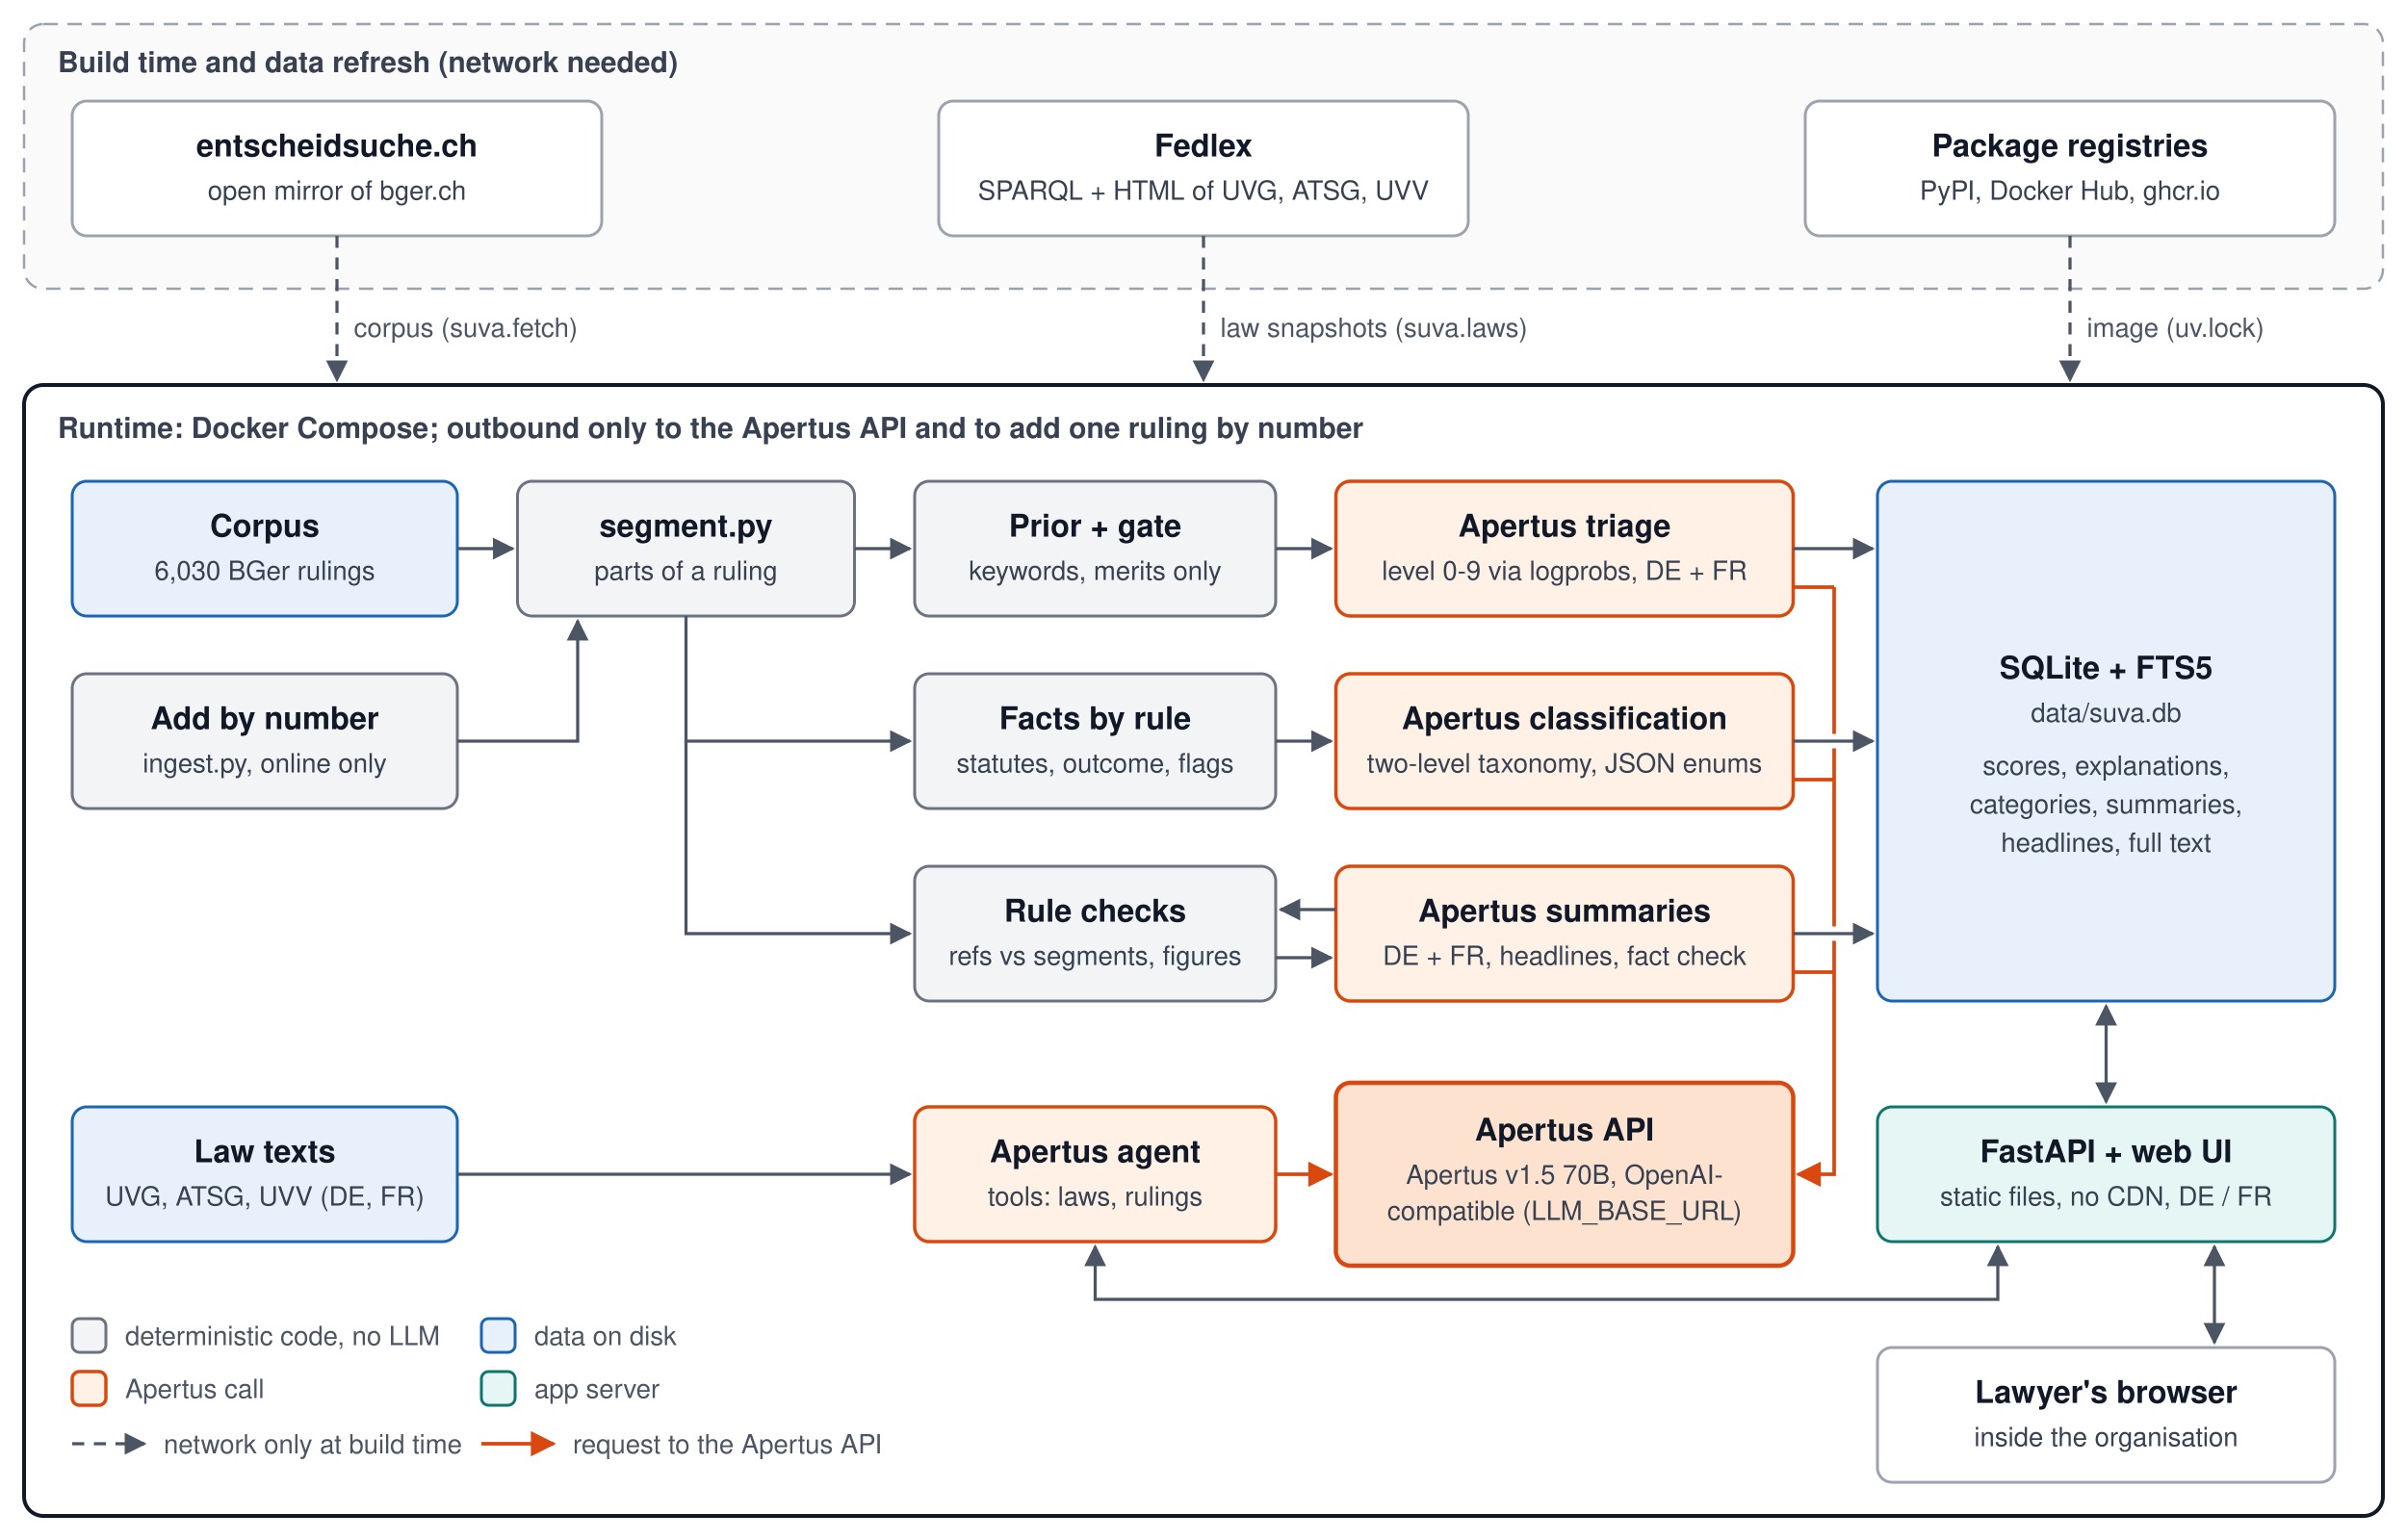
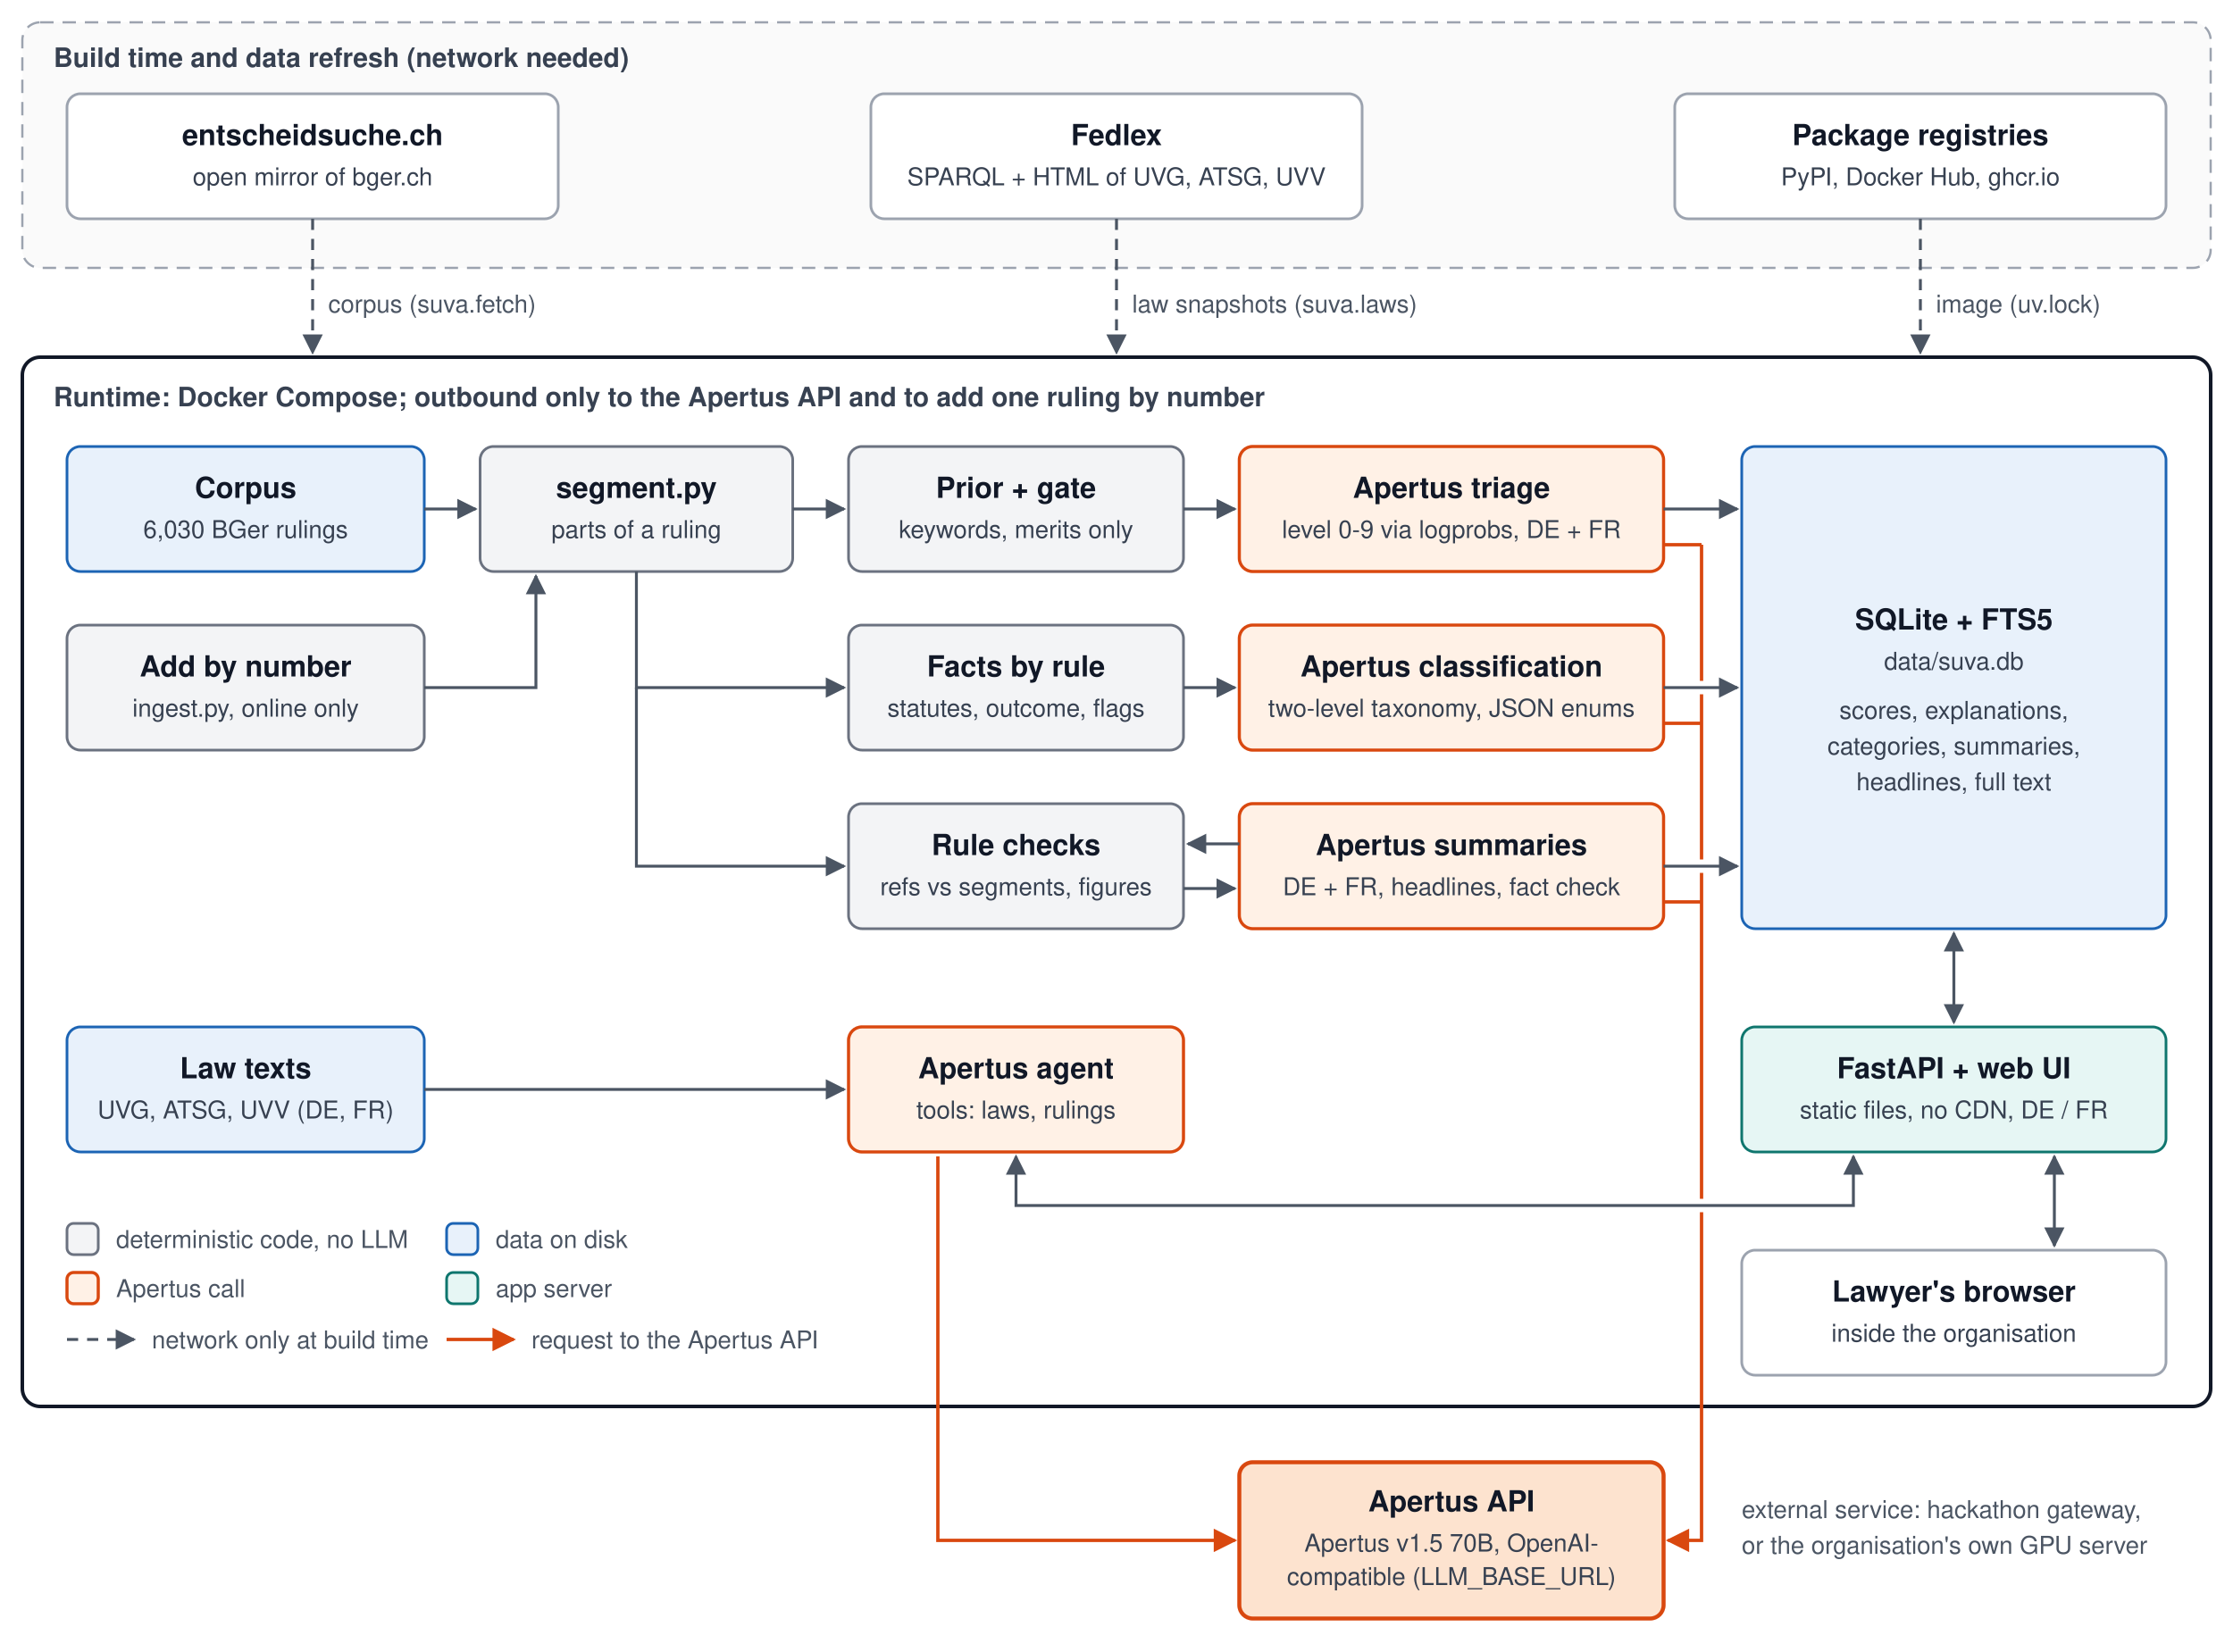
- <svg xmlns="http://www.w3.org/2000/svg" viewBox="0 0 1000 640" width="1000" height="640" font-family="Helvetica, Arial, sans-serif">
+ <svg xmlns="http://www.w3.org/2000/svg" viewBox="0 0 1000 740" width="1000" height="740" font-family="Helvetica, Arial, sans-serif">
  <defs>
    <marker id="arrow" viewBox="0 0 10 10" refX="9" refY="5" markerWidth="7" markerHeight="7" orient="auto-start-reverse">
      <path d="M0,0 L10,5 L0,10 z" fill="#4b5563" />
    </marker>
    <marker id="arrow-llm" viewBox="0 0 10 10" refX="9" refY="5" markerWidth="7" markerHeight="7" orient="auto-start-reverse">
      <path d="M0,0 L10,5 L0,10 z" fill="#d9480f" />
    </marker>
  </defs>
  <style>
    .t { font-size: 13px; font-weight: 700; fill: #111827; text-anchor: middle; }
    .s { font-size: 11px; fill: #374151; text-anchor: middle; }
    .lbl { font-size: 11px; fill: #4b5563; }
    .group { font-size: 12px; font-weight: 700; fill: #374151; }
    .rule { fill: #f3f4f6; stroke: #6b7280; stroke-width: 1.2; }
    .llm { fill: #fff1e6; stroke: #d9480f; stroke-width: 1.4; }
    .store { fill: #e8f1fb; stroke: #1c64b4; stroke-width: 1.2; }
    .app { fill: #e6f6f4; stroke: #0f766e; stroke-width: 1.2; }
    .ext { fill: #ffffff; stroke: #9ca3af; stroke-width: 1.2; }
    .edge { stroke: #4b5563; stroke-width: 1.3; fill: none; marker-end: url(#arrow); }
    .halo { stroke: #ffffff; stroke-width: 6; fill: none; }
    .api { stroke: #d9480f; stroke-width: 1.5; fill: none; }
    .apiend { stroke: #d9480f; stroke-width: 1.5; fill: none; marker-end: url(#arrow-llm); }
    .in { stroke: #4b5563; stroke-width: 1.3; fill: none; stroke-dasharray: 5 4; marker-end: url(#arrow); }
  </style>
-   <rect x="0" y="0" width="1000" height="640" fill="#ffffff" />
+   <rect x="0" y="0" width="1000" height="740" fill="#ffffff" />
  <rect x="10" y="10" width="980" height="110" rx="8" fill="#fafafa" stroke="#9ca3af" stroke-dasharray="6 4" />
  <text x="24" y="30" class="group">Build time and data refresh (network needed)</text>
  <rect x="30" y="42" width="220" height="56" rx="6" class="ext" />
  <text x="140" y="65" class="t">entscheidsuche.ch</text>
  <text x="140" y="83" class="s">open mirror of bger.ch</text>
  <rect x="390" y="42" width="220" height="56" rx="6" class="ext" />
  <text x="500" y="65" class="t">Fedlex</text>
  <text x="500" y="83" class="s">SPARQL + HTML of UVG, ATSG, UVV</text>
  <rect x="750" y="42" width="220" height="56" rx="6" class="ext" />
  <text x="860" y="65" class="t">Package registries</text>
  <text x="860" y="83" class="s">PyPI, Docker Hub, ghcr.io</text>
  <path d="M140 98 V158" class="in" />
  <text x="147" y="140" class="lbl">corpus (suva.fetch)</text>
  <path d="M500 98 V158" class="in" />
  <text x="507" y="140" class="lbl">law snapshots (suva.laws)</text>
  <path d="M860 98 V158" class="in" />
  <text x="867" y="140" class="lbl">image (uv.lock)</text>
  <rect x="10" y="160" width="980" height="470" rx="8" fill="#ffffff" stroke="#111827" stroke-width="1.6" />
  <text x="24" y="182" class="group">Runtime: Docker Compose; outbound only to the Apertus API and to add one ruling by number</text>
  <rect x="30" y="200" width="160" height="56" rx="6" class="store" />
  <text x="110" y="223" class="t">Corpus</text>
  <text x="110" y="241" class="s">6,030 BGer rulings</text>
  <rect x="30" y="280" width="160" height="56" rx="6" class="rule" />
  <text x="110" y="303" class="t">Add by number</text>
  <text x="110" y="321" class="s">ingest.py, online only</text>
  <rect x="215" y="200" width="140" height="56" rx="6" class="rule" />
  <text x="285" y="223" class="t">segment.py</text>
  <text x="285" y="241" class="s">parts of a ruling</text>
  <rect x="380" y="200" width="150" height="56" rx="6" class="rule" />
  <text x="455" y="223" class="t">Prior + gate</text>
  <text x="455" y="241" class="s">keywords, merits only</text>
  <rect x="380" y="280" width="150" height="56" rx="6" class="rule" />
  <text x="455" y="303" class="t">Facts by rule</text>
  <text x="455" y="321" class="s">statutes, outcome, flags</text>
  <rect x="380" y="360" width="150" height="56" rx="6" class="rule" />
  <text x="455" y="383" class="t">Rule checks</text>
  <text x="455" y="401" class="s">refs vs segments, figures</text>
  <rect x="555" y="200" width="190" height="56" rx="6" class="llm" />
  <text x="650" y="223" class="t">Apertus triage</text>
  <text x="650" y="241" class="s">level 0-9 via logprobs, DE + FR</text>
  <rect x="555" y="280" width="190" height="56" rx="6" class="llm" />
  <text x="650" y="303" class="t">Apertus classification</text>
  <text x="650" y="321" class="s">two-level taxonomy, JSON enums</text>
  <rect x="555" y="360" width="190" height="56" rx="6" class="llm" />
  <text x="650" y="383" class="t">Apertus summaries</text>
  <text x="650" y="401" class="s">DE + FR, headlines, fact check</text>
  <rect x="780" y="200" width="190" height="216" rx="6" class="store" />
  <text x="875" y="282" class="t">SQLite + FTS5</text>
  <text x="875" y="300" class="s">data/suva.db</text>
  <text x="875" y="322" class="s">scores, explanations,</text>
  <text x="875" y="338" class="s">categories, summaries,</text>
  <text x="875" y="354" class="s">headlines, full text</text>
  <path d="M745 244 H762" class="api" />
  <path d="M745 324 H762" class="api" />
  <path d="M745 404 H762" class="api" />
-   <path d="M762 244 V488 H747" class="apiend" />
+   <path d="M762 244 V690 H747" class="apiend" />
  <path d="M190 228 H213" class="edge" />
  <path d="M190 308 H240 V258" class="edge" />
  <path d="M355 228 H378" class="edge" />
  <path d="M285 256 V308 H378" class="edge" />
  <path d="M285 308 V388 H378" class="edge" />
  <path d="M530 228 H553" class="edge" />
  <path d="M530 308 H553" class="edge" />
  <path d="M555 378 H532" class="edge" />
  <path d="M530 398 H553" class="edge" />
  <path d="M745 228 H778" class="edge" />
  <path d="M752 308 H772" class="halo" />
  <path d="M745 308 H778" class="edge" />
  <path d="M752 388 H772" class="halo" />
  <path d="M745 388 H778" class="edge" />
  <rect x="30" y="460" width="160" height="56" rx="6" class="store" />
  <text x="110" y="483" class="t">Law texts</text>
  <text x="110" y="501" class="s">UVG, ATSG, UVV (DE, FR)</text>
  <rect x="380" y="460" width="150" height="56" rx="6" class="llm" />
  <text x="455" y="483" class="t">Apertus agent</text>
  <text x="455" y="501" class="s">tools: laws, rulings</text>
-   <rect x="555" y="450" width="190" height="76" rx="6" fill="#fde3cf" stroke="#d9480f" stroke-width="1.8" />
-   <text x="650" y="474" class="t">Apertus API</text>
-   <text x="650" y="492" class="s">Apertus v1.5 70B, OpenAI-</text>
-   <text x="650" y="507" class="s">compatible (LLM_BASE_URL)</text>
  <rect x="780" y="460" width="190" height="56" rx="6" class="app" />
  <text x="875" y="483" class="t">FastAPI + web UI</text>
  <text x="875" y="501" class="s">static files, no CDN, DE / FR</text>
  <rect x="780" y="560" width="190" height="56" rx="6" class="ext" />
  <text x="875" y="583" class="t">Lawyer's browser</text>
  <text x="875" y="601" class="s">inside the organisation</text>
  <path d="M190 488 H378" class="edge" />
-   <path d="M530 488 H553" class="apiend" />
+   <path d="M420 518 V690 H553" class="apiend" />
  <path d="M875 418 V458" class="edge" style="marker-start: url(#arrow)" />
+   <path d="M752 540 H772" class="halo" />
  <path d="M830 518 V540 H455 V518" class="edge" style="marker-start: url(#arrow)" />
  <path d="M920 518 V558" class="edge" style="marker-start: url(#arrow)" />
+   <rect x="555" y="655" width="190" height="70" rx="6" fill="#fde3cf" stroke="#d9480f" stroke-width="1.8" />
+   <text x="650" y="677" class="t">Apertus API</text>
+   <text x="650" y="695" class="s">Apertus v1.5 70B, OpenAI-</text>
+   <text x="650" y="710" class="s">compatible (LLM_BASE_URL)</text>
+   <text x="780" y="680" class="lbl">external service: hackathon gateway,</text>
+   <text x="780" y="696" class="lbl">or the organisation's own GPU server</text>
  <rect x="30" y="548" width="14" height="14" rx="3" class="rule" />
  <text x="52" y="559" class="lbl">deterministic code, no LLM</text>
  <rect x="30" y="570" width="14" height="14" rx="3" class="llm" />
  <text x="52" y="581" class="lbl">Apertus call</text>
  <rect x="200" y="548" width="14" height="14" rx="3" class="store" />
  <text x="222" y="559" class="lbl">data on disk</text>
  <rect x="200" y="570" width="14" height="14" rx="3" class="app" />
  <text x="222" y="581" class="lbl">app server</text>
  <path d="M30 600 H60" class="in" />
  <text x="68" y="604" class="lbl">network only at build time</text>
  <path d="M200 600 H230" class="apiend" />
  <text x="238" y="604" class="lbl">request to the Apertus API</text>
</svg>
